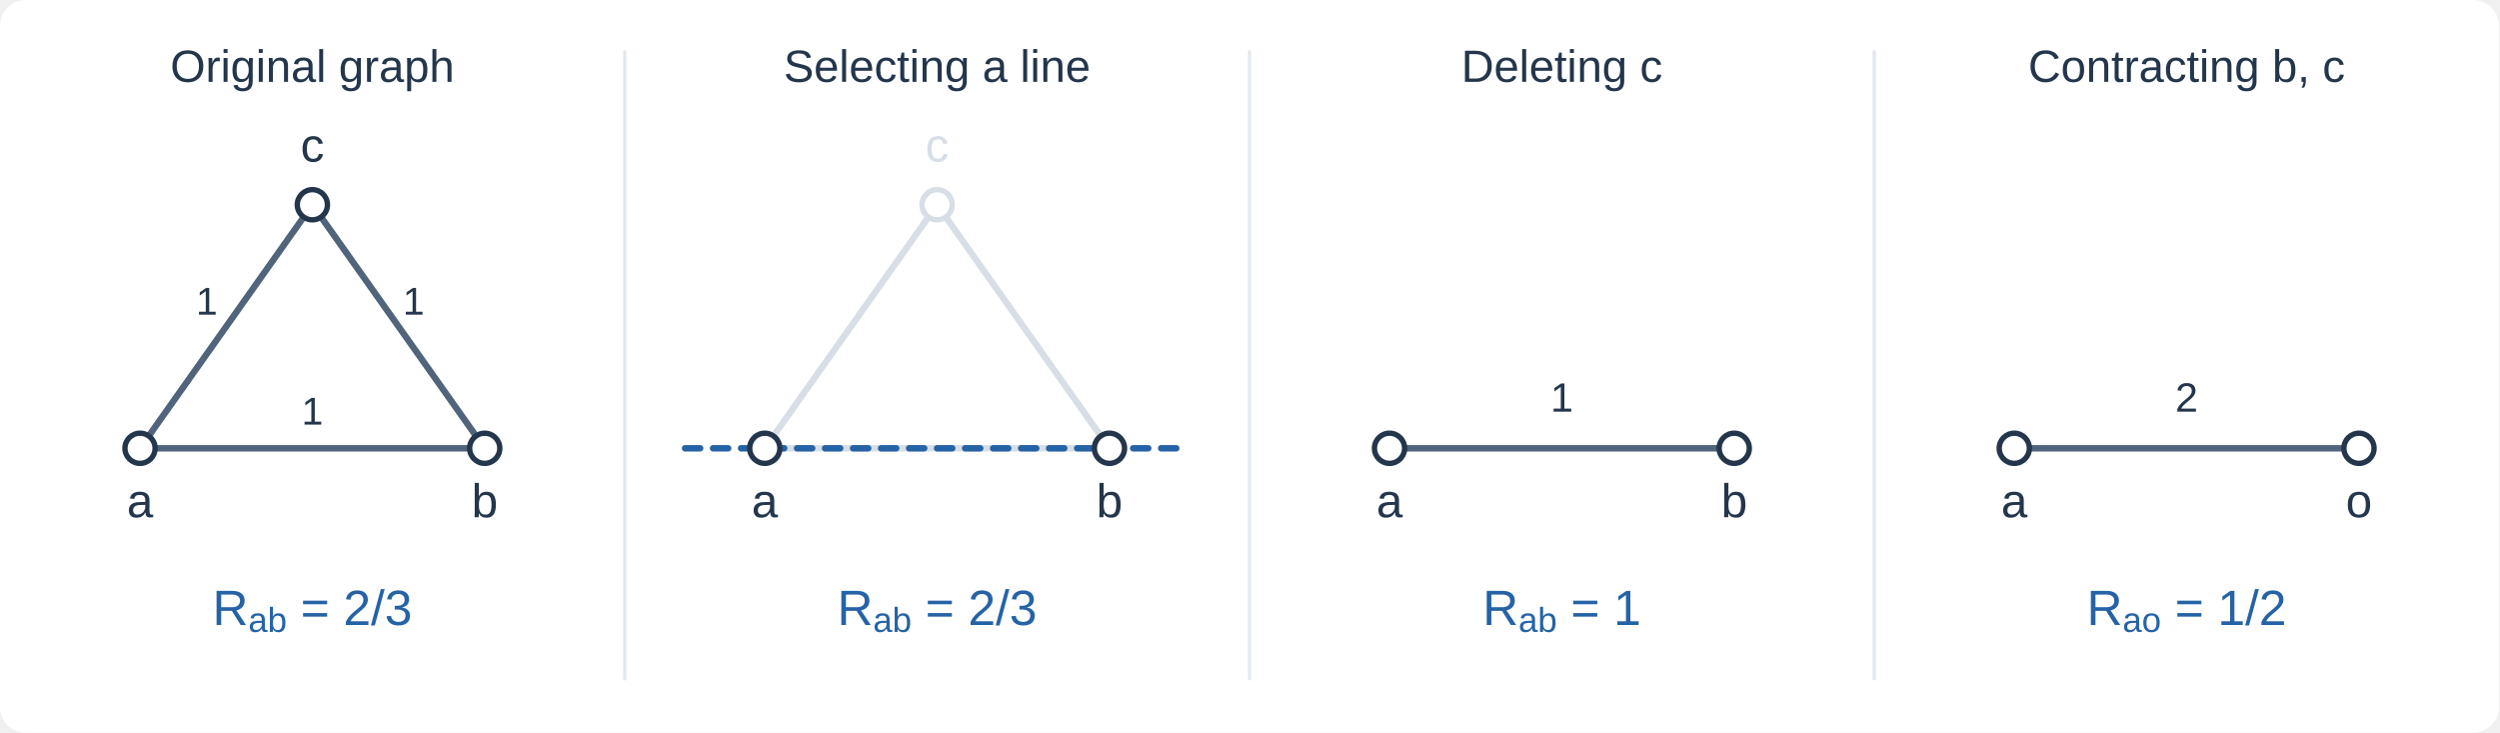
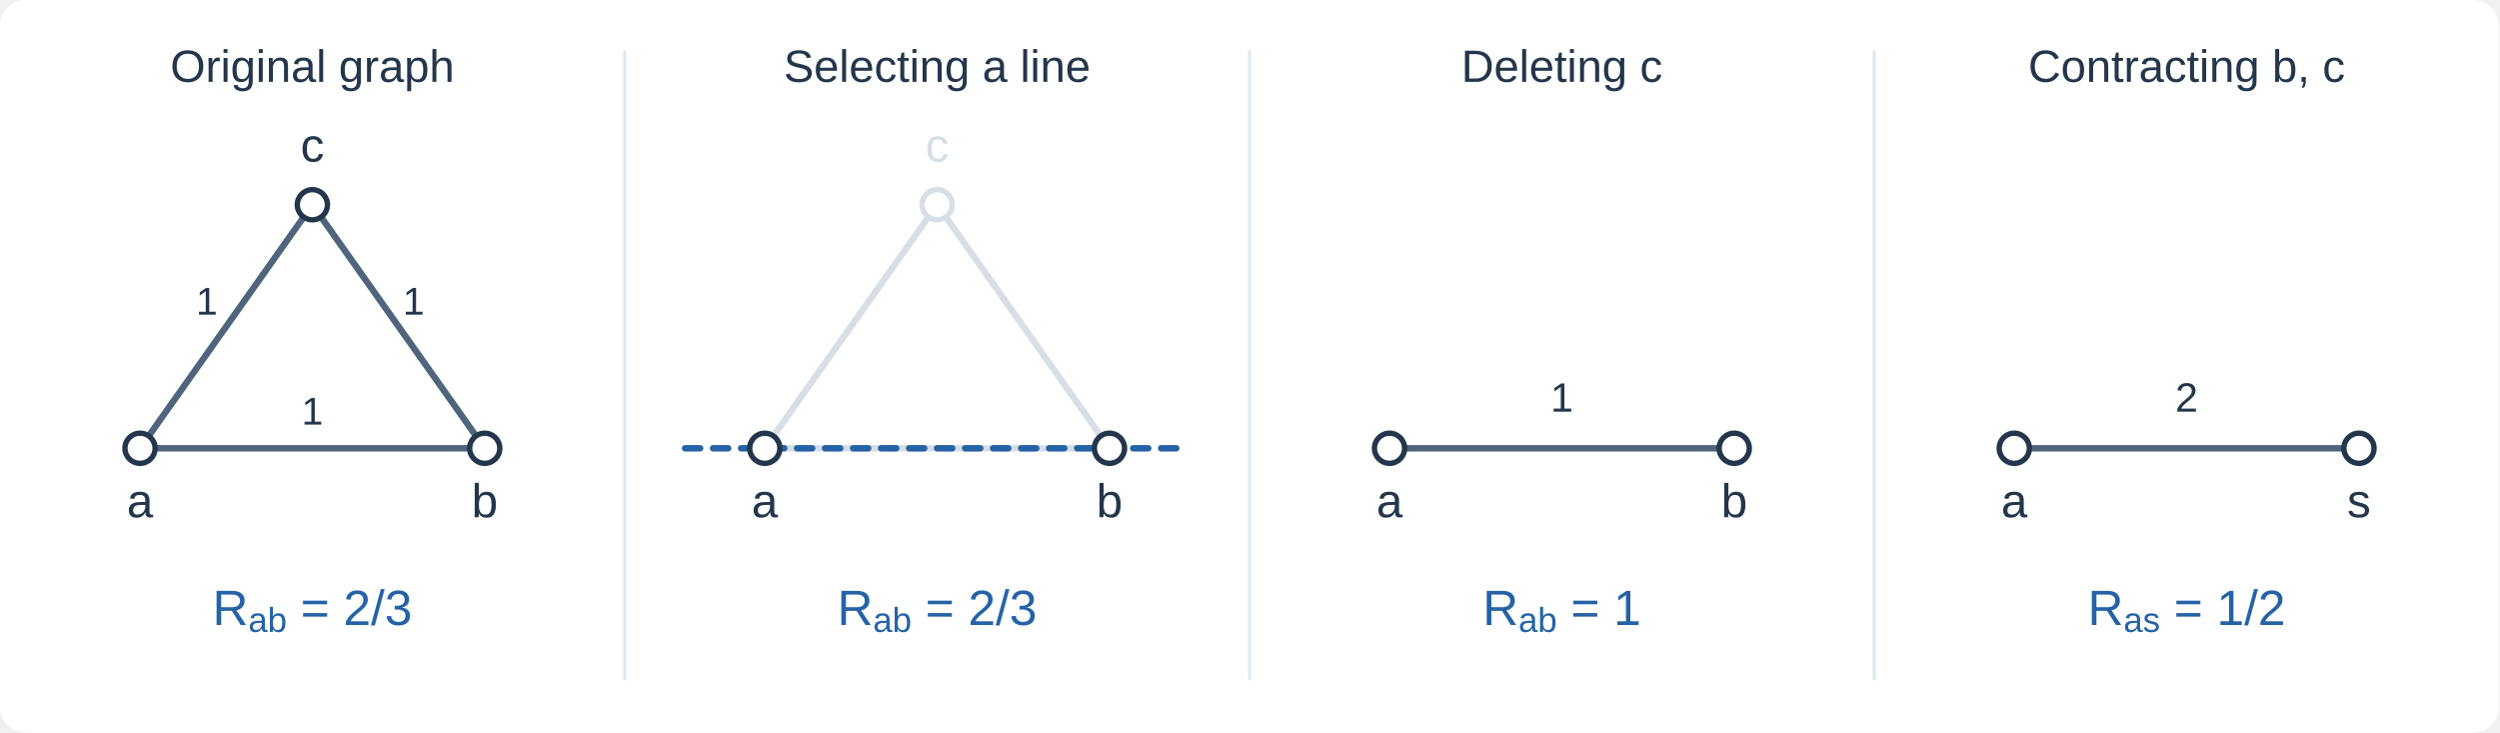
<svg xmlns="http://www.w3.org/2000/svg" width="1160" height="340" viewBox="0 0 1160 340" role="img" aria-labelledby="title desc">
  <rect width="100%" height="100%" fill="white" rx="12" />
  <g font-family="Arial, DejaVu Sans, sans-serif" stroke-linecap="round" stroke-linejoin="round">
    <path d="M290 24 L290 315" fill="none" stroke="#e2e8f0" stroke-width="1.5" />
    <path d="M580 24 L580 315" fill="none" stroke="#e2e8f0" stroke-width="1.5" />
    <path d="M870 24 L870 315" fill="none" stroke="#e2e8f0" stroke-width="1.5" />
    <text x="145" y="38" text-anchor="middle" font-size="21" fill="#24364b">Original graph</text>
    <text x="435" y="38" text-anchor="middle" font-size="21" fill="#24364b">Selecting a line</text>
    <text x="725" y="38" text-anchor="middle" font-size="21" fill="#24364b">Deleting c</text>
    <text x="1015" y="38" text-anchor="middle" font-size="21" fill="#24364b">Contracting b, c</text>
    <path d="M65 208 L225 208" fill="none" stroke="#50657b" stroke-width="3" />
    <path d="M65 208 L145 95" fill="none" stroke="#50657b" stroke-width="3" />
    <path d="M145 95 L225 208" fill="none" stroke="#50657b" stroke-width="3" />
    <circle cx="65" cy="208" r="7" fill="#fff" stroke="#24364b" stroke-width="2.5" />
    <text x="65" y="240" text-anchor="middle" font-size="22" fill="#24364b">a</text>
    <circle cx="225" cy="208" r="7" fill="#fff" stroke="#24364b" stroke-width="2.5" />
    <text x="225" y="240" text-anchor="middle" font-size="22" fill="#24364b">b</text>
    <circle cx="145" cy="95" r="7" fill="#fff" stroke="#24364b" stroke-width="2.5" />
    <text x="145" y="75" text-anchor="middle" font-size="22" fill="#24364b">c</text>
    <text x="96" y="146" text-anchor="middle" font-size="18" fill="#24364b">1</text>
    <text x="192" y="146" text-anchor="middle" font-size="18" fill="#24364b">1</text>
    <text x="145" y="197" text-anchor="middle" font-size="18" fill="#24364b">1</text>
    <text x="145" y="290" text-anchor="middle" font-size="23" fill="#2563a6">R<tspan baseline-shift="sub" font-size="16.1">ab</tspan> = 2/3</text>
    <path d="M355 208 L515 208" fill="none" stroke="#d7dee6" stroke-width="3" />
    <path d="M355 208 L435 95" fill="none" stroke="#d7dee6" stroke-width="3" />
    <path d="M435 95 L515 208" fill="none" stroke="#d7dee6" stroke-width="3" />
    <path d="M318 208 L550 208" fill="none" stroke="#2563a6" stroke-width="3" stroke-dasharray="7 6" />
    <circle cx="355" cy="208" r="7" fill="#fff" stroke="#24364b" stroke-width="2.5" />
    <text x="355" y="240" text-anchor="middle" font-size="22" fill="#24364b">a</text>
    <circle cx="515" cy="208" r="7" fill="#fff" stroke="#24364b" stroke-width="2.5" />
    <text x="515" y="240" text-anchor="middle" font-size="22" fill="#24364b">b</text>
    <circle cx="435" cy="95" r="7" fill="#fff" stroke="#d7dee6" stroke-width="2.5" />
    <text x="435" y="75" text-anchor="middle" font-size="22" fill="#d7dee6">c</text>
    <text x="435" y="290" text-anchor="middle" font-size="23" fill="#2563a6">R<tspan baseline-shift="sub" font-size="16.1">ab</tspan> = 2/3</text>
    <path d="M645 208 L805 208" fill="none" stroke="#50657b" stroke-width="3" />
    <circle cx="645" cy="208" r="7" fill="#fff" stroke="#24364b" stroke-width="2.5" />
    <text x="645" y="240" text-anchor="middle" font-size="22" fill="#24364b">a</text>
    <circle cx="805" cy="208" r="7" fill="#fff" stroke="#24364b" stroke-width="2.5" />
    <text x="805" y="240" text-anchor="middle" font-size="22" fill="#24364b">b</text>
    <text x="725" y="191" text-anchor="middle" font-size="19" fill="#24364b">1</text>
    <text x="725" y="290" text-anchor="middle" font-size="23" fill="#2563a6">R<tspan baseline-shift="sub" font-size="16.1">ab</tspan> = 1</text>
    <path d="M935 208 L1095 208" fill="none" stroke="#50657b" stroke-width="3" />
    <circle cx="935" cy="208" r="7" fill="#fff" stroke="#24364b" stroke-width="2.5" />
    <text x="935" y="240" text-anchor="middle" font-size="22" fill="#24364b">a</text>
    <circle cx="1095" cy="208" r="7" fill="#fff" stroke="#24364b" stroke-width="2.5" />
-     <text x="1095" y="240" text-anchor="middle" font-size="22" fill="#24364b">o</text>
+     <text x="1095" y="240" text-anchor="middle" font-size="22" fill="#24364b">s</text>
    <text x="1015" y="191" text-anchor="middle" font-size="19" fill="#24364b">2</text>
-     <text x="1015" y="290" text-anchor="middle" font-size="23" fill="#2563a6">R<tspan baseline-shift="sub" font-size="16.1">ao</tspan> = 1/2</text>
+     <text x="1015" y="290" text-anchor="middle" font-size="23" fill="#2563a6">R<tspan baseline-shift="sub" font-size="16.1">as</tspan> = 1/2</text>
  </g>
</svg>
